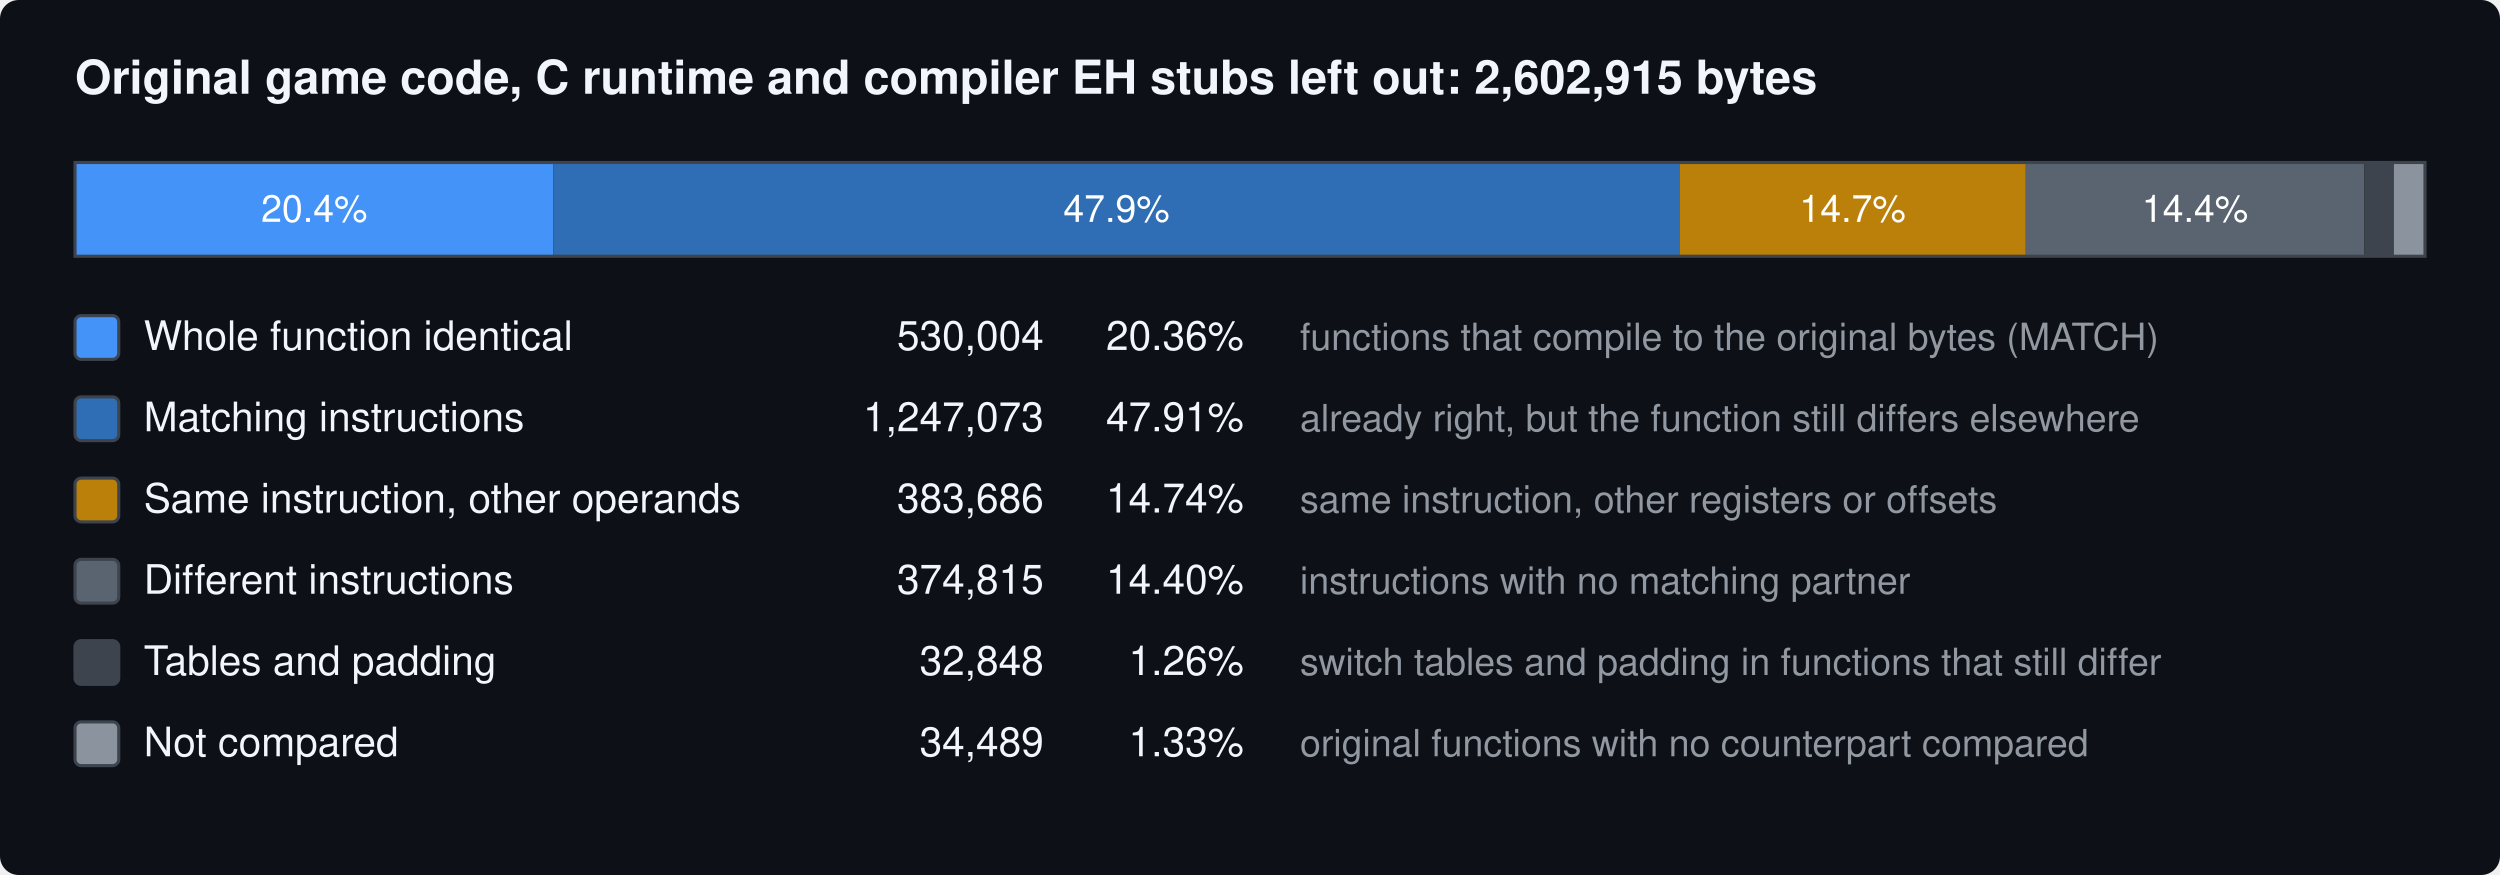
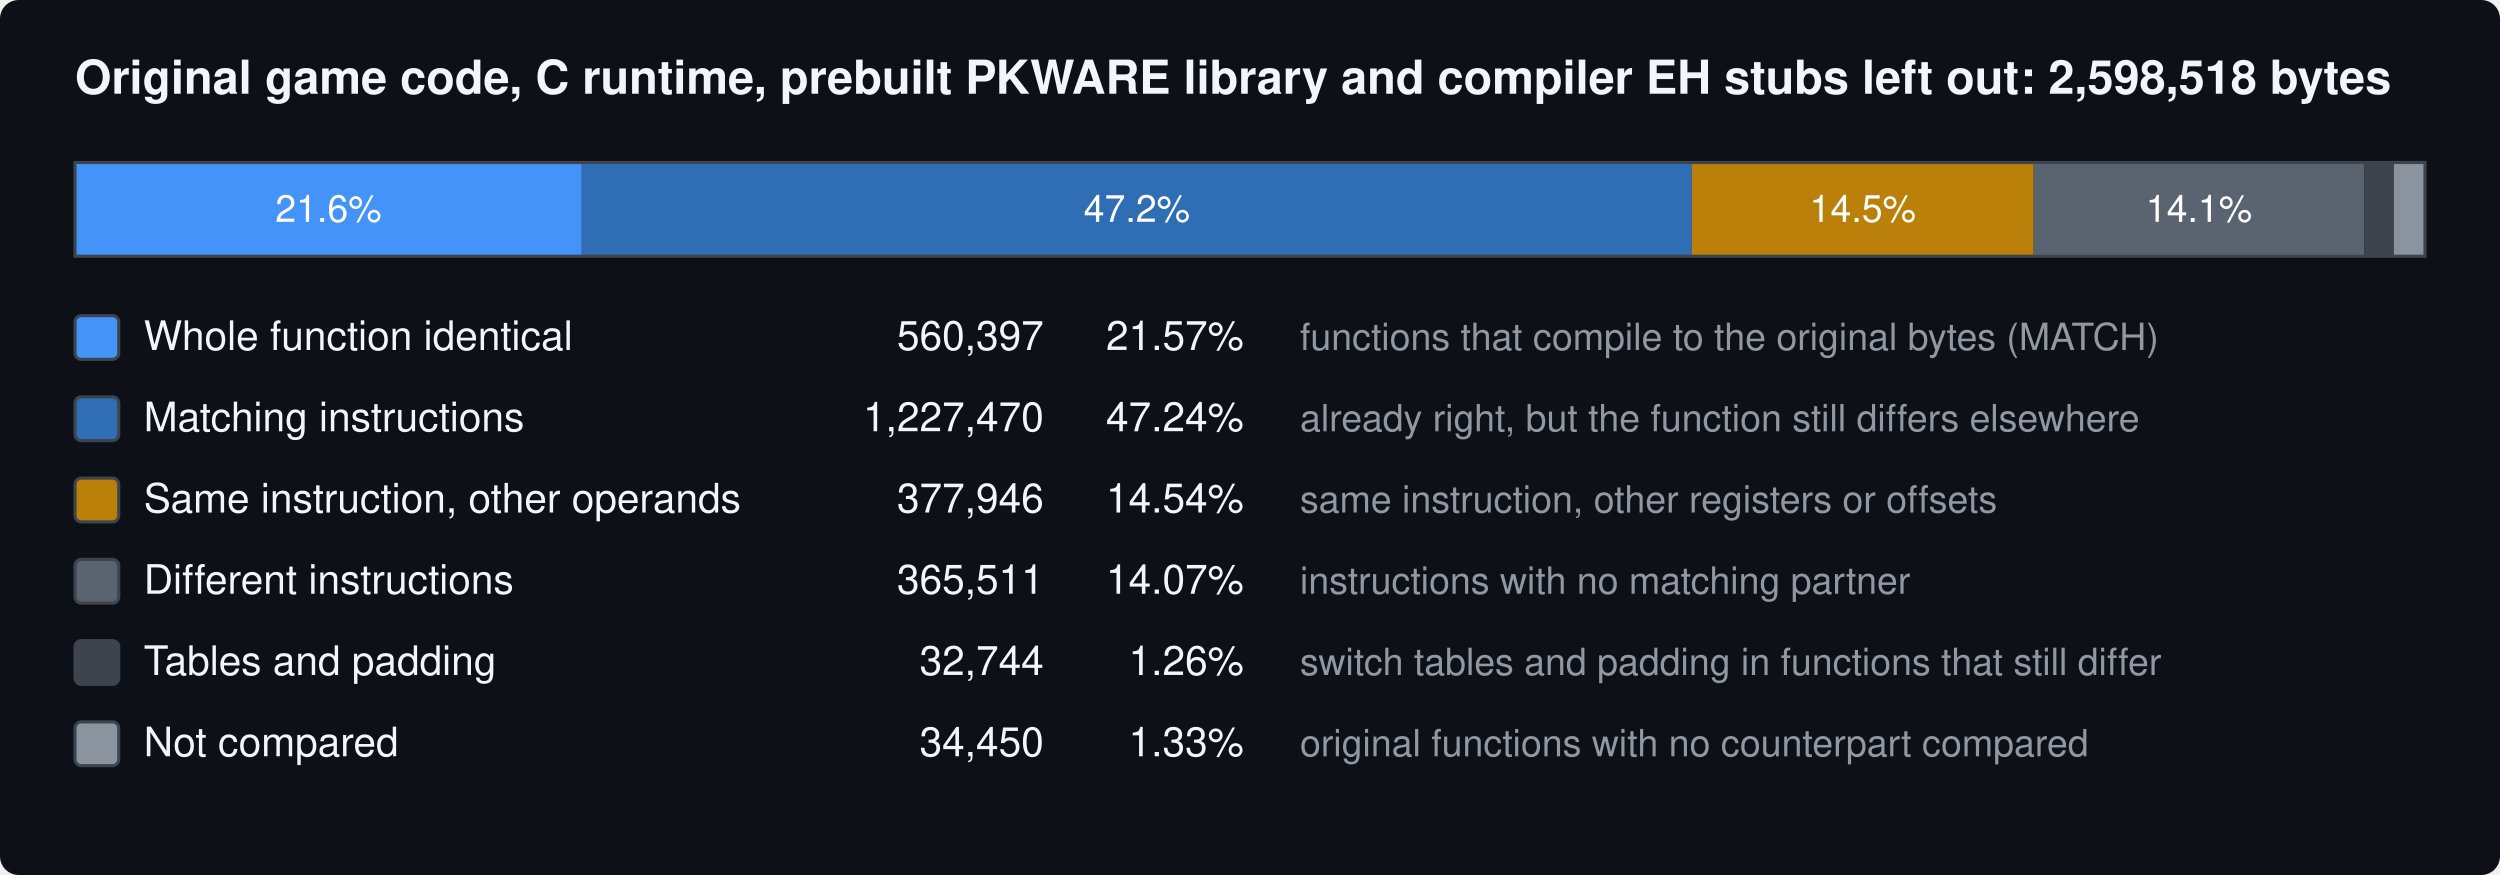
<svg xmlns="http://www.w3.org/2000/svg" width="800" height="280" viewBox="0 0 800 280" font-family="system-ui, -apple-system, Segoe UI, Helvetica, Arial, sans-serif">
  <rect width="800" height="280" rx="6" fill="#0d1117" />
-   <text x="24" y="30" font-size="15" font-weight="600" fill="#f0f6fc">Original game code, C runtime and compiler EH stubs left out: 2,602,915 bytes</text>
-   <rect x="24.00" y="52" width="153.12" height="30" fill="#4493f8" />
-   <text x="100.56" y="71" font-size="12" text-anchor="middle" fill="#ffffff">20.4%</text>
-   <rect x="177.12" y="52" width="360.29" height="30" fill="#2f6eb5" />
-   <text x="357.27" y="71" font-size="12" text-anchor="middle" fill="#ffffff">47.9%</text>
-   <rect x="537.41" y="52" width="110.85" height="30" fill="#bb8009" />
-   <text x="592.83" y="71" font-size="12" text-anchor="middle" fill="#ffffff">14.7%</text>
-   <rect x="648.26" y="52" width="108.29" height="30" fill="#5a6370" />
-   <text x="702.40" y="71" font-size="12" text-anchor="middle" fill="#ffffff">14.4%</text>
-   <rect x="756.55" y="52" width="9.49" height="30" fill="#3d444d" />
-   <rect x="766.04" y="52" width="9.96" height="30" fill="#8b949e" />
+   <text x="24" y="30" font-size="15" font-weight="600" fill="#f0f6fc">Original game code, C runtime, prebuilt PKWARE library and compiler EH stubs left out: 2,598,518 bytes</text>
+   <rect x="24.00" y="52" width="162.18" height="30" fill="#4493f8" />
+   <text x="105.09" y="71" font-size="12" text-anchor="middle" fill="#ffffff">21.6%</text>
+   <rect x="186.18" y="52" width="355.22" height="30" fill="#2f6eb5" />
+   <text x="363.79" y="71" font-size="12" text-anchor="middle" fill="#ffffff">47.2%</text>
+   <rect x="541.40" y="52" width="109.38" height="30" fill="#bb8009" />
+   <text x="596.09" y="71" font-size="12" text-anchor="middle" fill="#ffffff">14.5%</text>
+   <rect x="650.78" y="52" width="105.78" height="30" fill="#5a6370" />
+   <text x="703.67" y="71" font-size="12" text-anchor="middle" fill="#ffffff">14.1%</text>
+   <rect x="756.55" y="52" width="9.48" height="30" fill="#3d444d" />
+   <rect x="766.03" y="52" width="9.97" height="30" fill="#8b949e" />
  <rect x="24" y="52" width="752" height="30" fill="none" stroke="#3d444d" />
  <rect x="24" y="101" width="14" height="14" rx="2" fill="#4493f8" stroke="#3d444d" />
  <text x="46" y="112" font-size="13" fill="#f0f6fc">Whole function identical</text>
-   <text x="334" y="112" font-size="13" text-anchor="end" fill="#f0f6fc">530,004</text>
-   <text x="398" y="112" font-size="13" text-anchor="end" fill="#f0f6fc">20.36%</text>
+   <text x="334" y="112" font-size="13" text-anchor="end" fill="#f0f6fc">560,397</text>
+   <text x="398" y="112" font-size="13" text-anchor="end" fill="#f0f6fc">21.57%</text>
  <text x="416" y="112" font-size="12" fill="#9198a1">functions that compile to the original bytes (MATCH)</text>
  <rect x="24" y="127" width="14" height="14" rx="2" fill="#2f6eb5" stroke="#3d444d" />
  <text x="46" y="138" font-size="13" fill="#f0f6fc">Matching instructions</text>
-   <text x="334" y="138" font-size="13" text-anchor="end" fill="#f0f6fc">1,247,073</text>
-   <text x="398" y="138" font-size="13" text-anchor="end" fill="#f0f6fc">47.91%</text>
+   <text x="334" y="138" font-size="13" text-anchor="end" fill="#f0f6fc">1,227,470</text>
+   <text x="398" y="138" font-size="13" text-anchor="end" fill="#f0f6fc">47.24%</text>
  <text x="416" y="138" font-size="12" fill="#9198a1">already right, but the function still differs elsewhere</text>
  <rect x="24" y="153" width="14" height="14" rx="2" fill="#bb8009" stroke="#3d444d" />
  <text x="46" y="164" font-size="13" fill="#f0f6fc">Same instruction, other operands</text>
-   <text x="334" y="164" font-size="13" text-anchor="end" fill="#f0f6fc">383,686</text>
-   <text x="398" y="164" font-size="13" text-anchor="end" fill="#f0f6fc">14.74%</text>
+   <text x="334" y="164" font-size="13" text-anchor="end" fill="#f0f6fc">377,946</text>
+   <text x="398" y="164" font-size="13" text-anchor="end" fill="#f0f6fc">14.54%</text>
  <text x="416" y="164" font-size="12" fill="#9198a1">same instruction, other registers or offsets</text>
  <rect x="24" y="179" width="14" height="14" rx="2" fill="#5a6370" stroke="#3d444d" />
  <text x="46" y="190" font-size="13" fill="#f0f6fc">Different instructions</text>
-   <text x="334" y="190" font-size="13" text-anchor="end" fill="#f0f6fc">374,815</text>
-   <text x="398" y="190" font-size="13" text-anchor="end" fill="#f0f6fc">14.40%</text>
+   <text x="334" y="190" font-size="13" text-anchor="end" fill="#f0f6fc">365,511</text>
+   <text x="398" y="190" font-size="13" text-anchor="end" fill="#f0f6fc">14.07%</text>
  <text x="416" y="190" font-size="12" fill="#9198a1">instructions with no matching partner</text>
  <rect x="24" y="205" width="14" height="14" rx="2" fill="#3d444d" stroke="#3d444d" />
  <text x="46" y="216" font-size="13" fill="#f0f6fc">Tables and padding</text>
-   <text x="334" y="216" font-size="13" text-anchor="end" fill="#f0f6fc">32,848</text>
+   <text x="334" y="216" font-size="13" text-anchor="end" fill="#f0f6fc">32,744</text>
  <text x="398" y="216" font-size="13" text-anchor="end" fill="#f0f6fc">1.26%</text>
  <text x="416" y="216" font-size="12" fill="#9198a1">switch tables and padding in functions that still differ</text>
  <rect x="24" y="231" width="14" height="14" rx="2" fill="#8b949e" stroke="#3d444d" />
  <text x="46" y="242" font-size="13" fill="#f0f6fc">Not compared</text>
-   <text x="334" y="242" font-size="13" text-anchor="end" fill="#f0f6fc">34,489</text>
+   <text x="334" y="242" font-size="13" text-anchor="end" fill="#f0f6fc">34,450</text>
  <text x="398" y="242" font-size="13" text-anchor="end" fill="#f0f6fc">1.33%</text>
  <text x="416" y="242" font-size="12" fill="#9198a1">original functions with no counterpart compared</text>
</svg>
